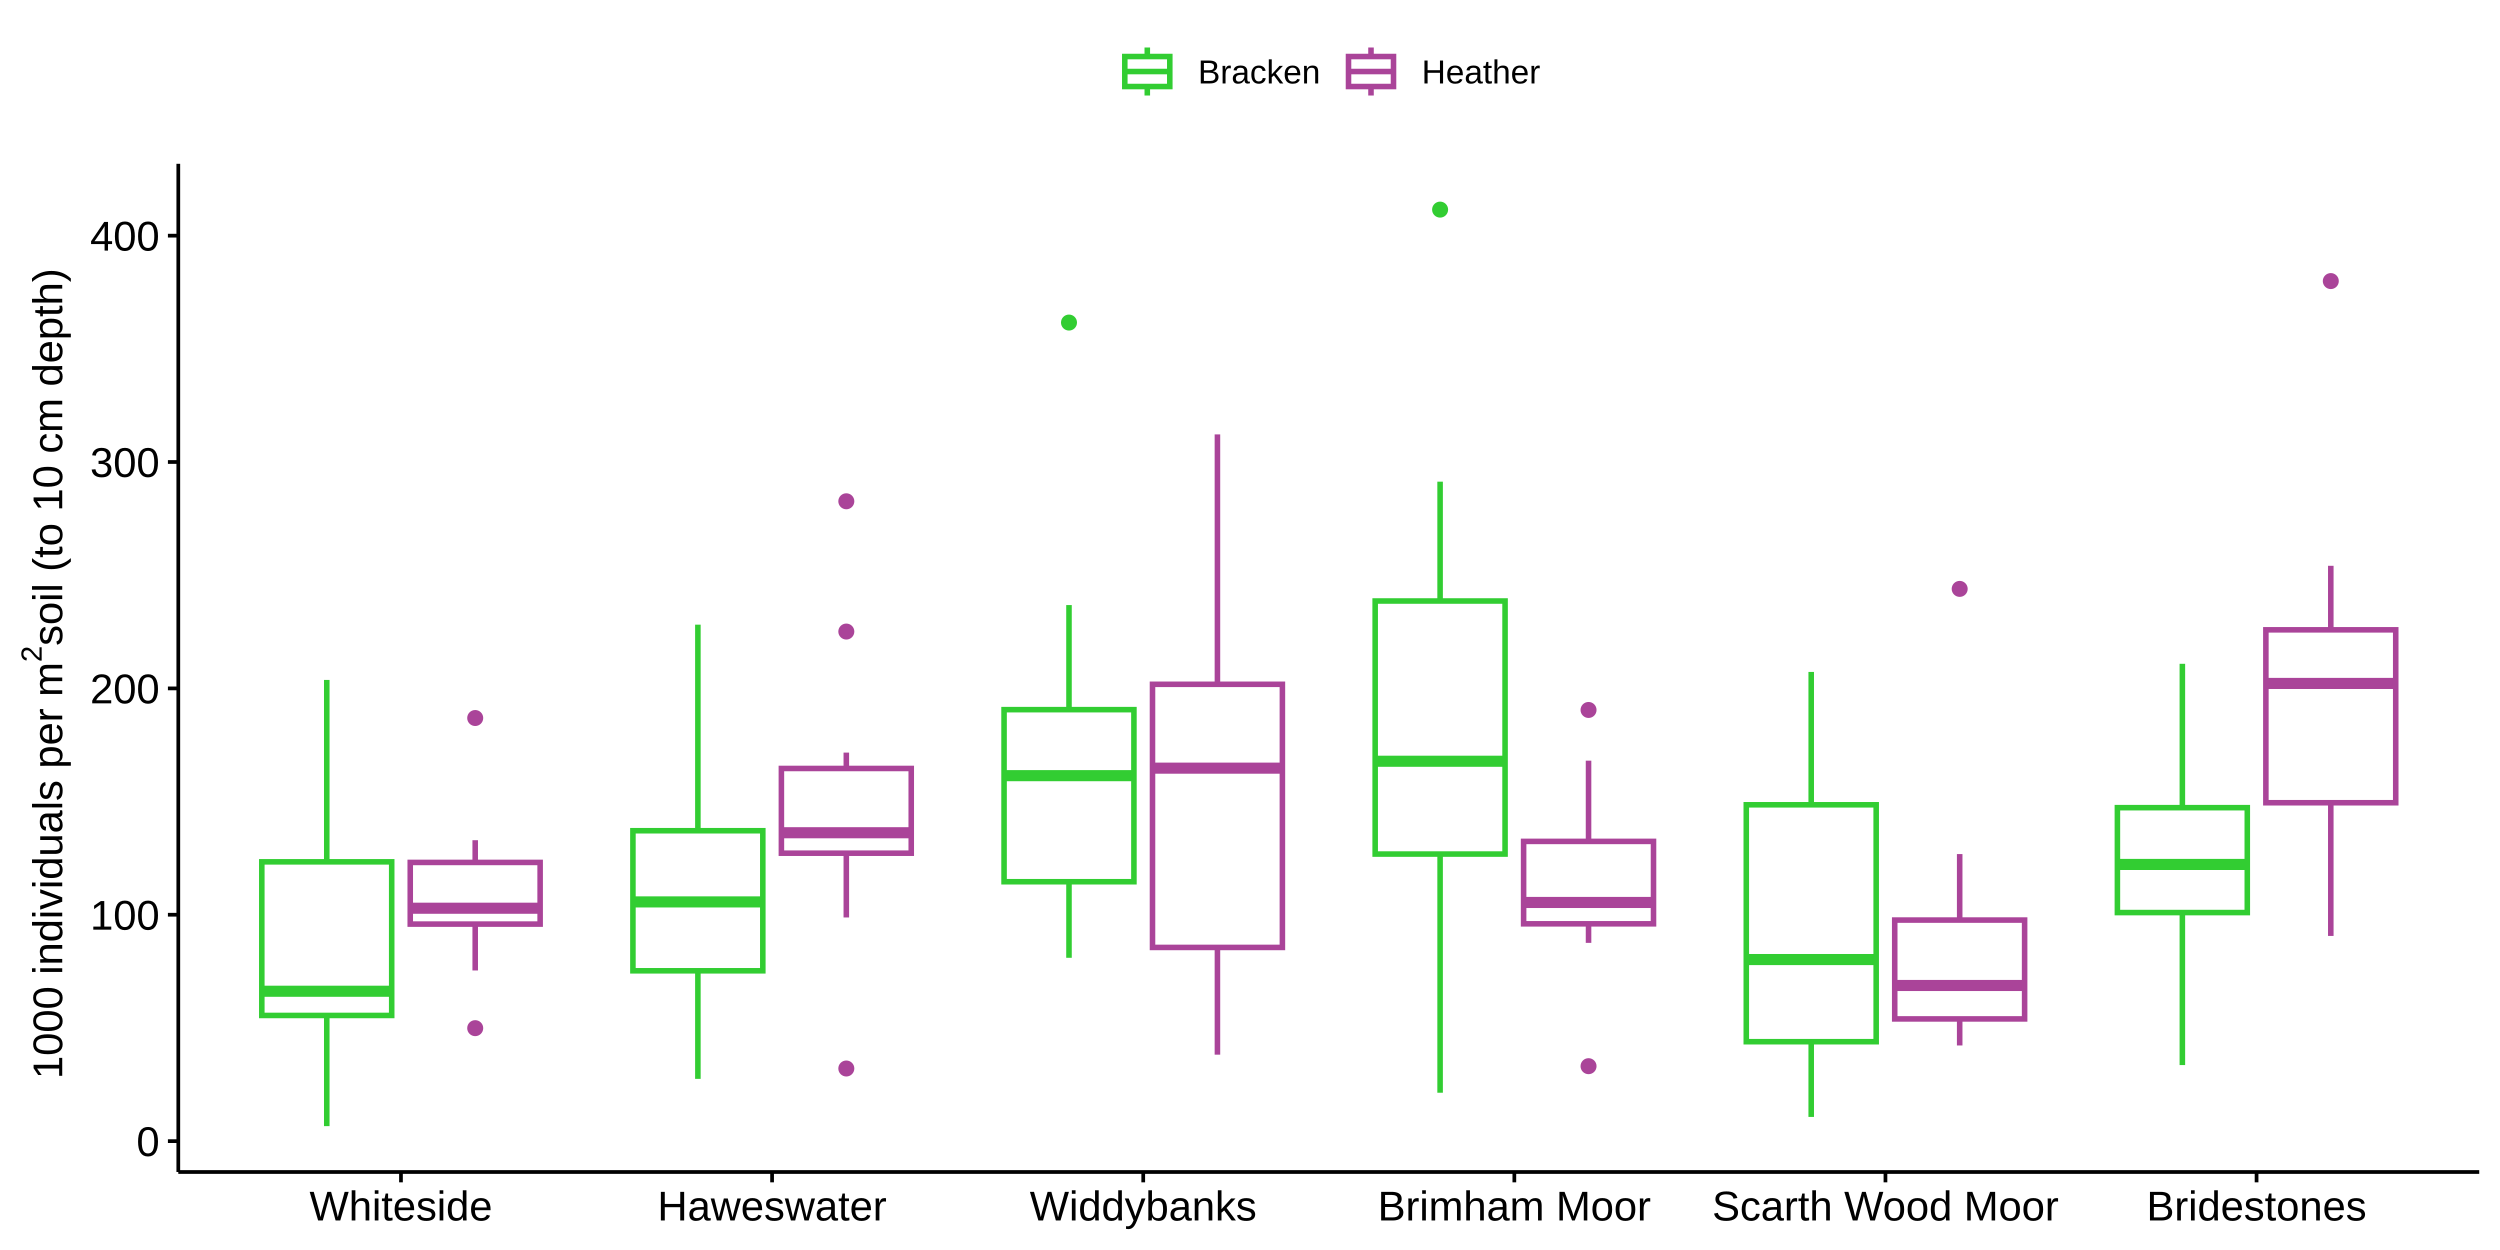
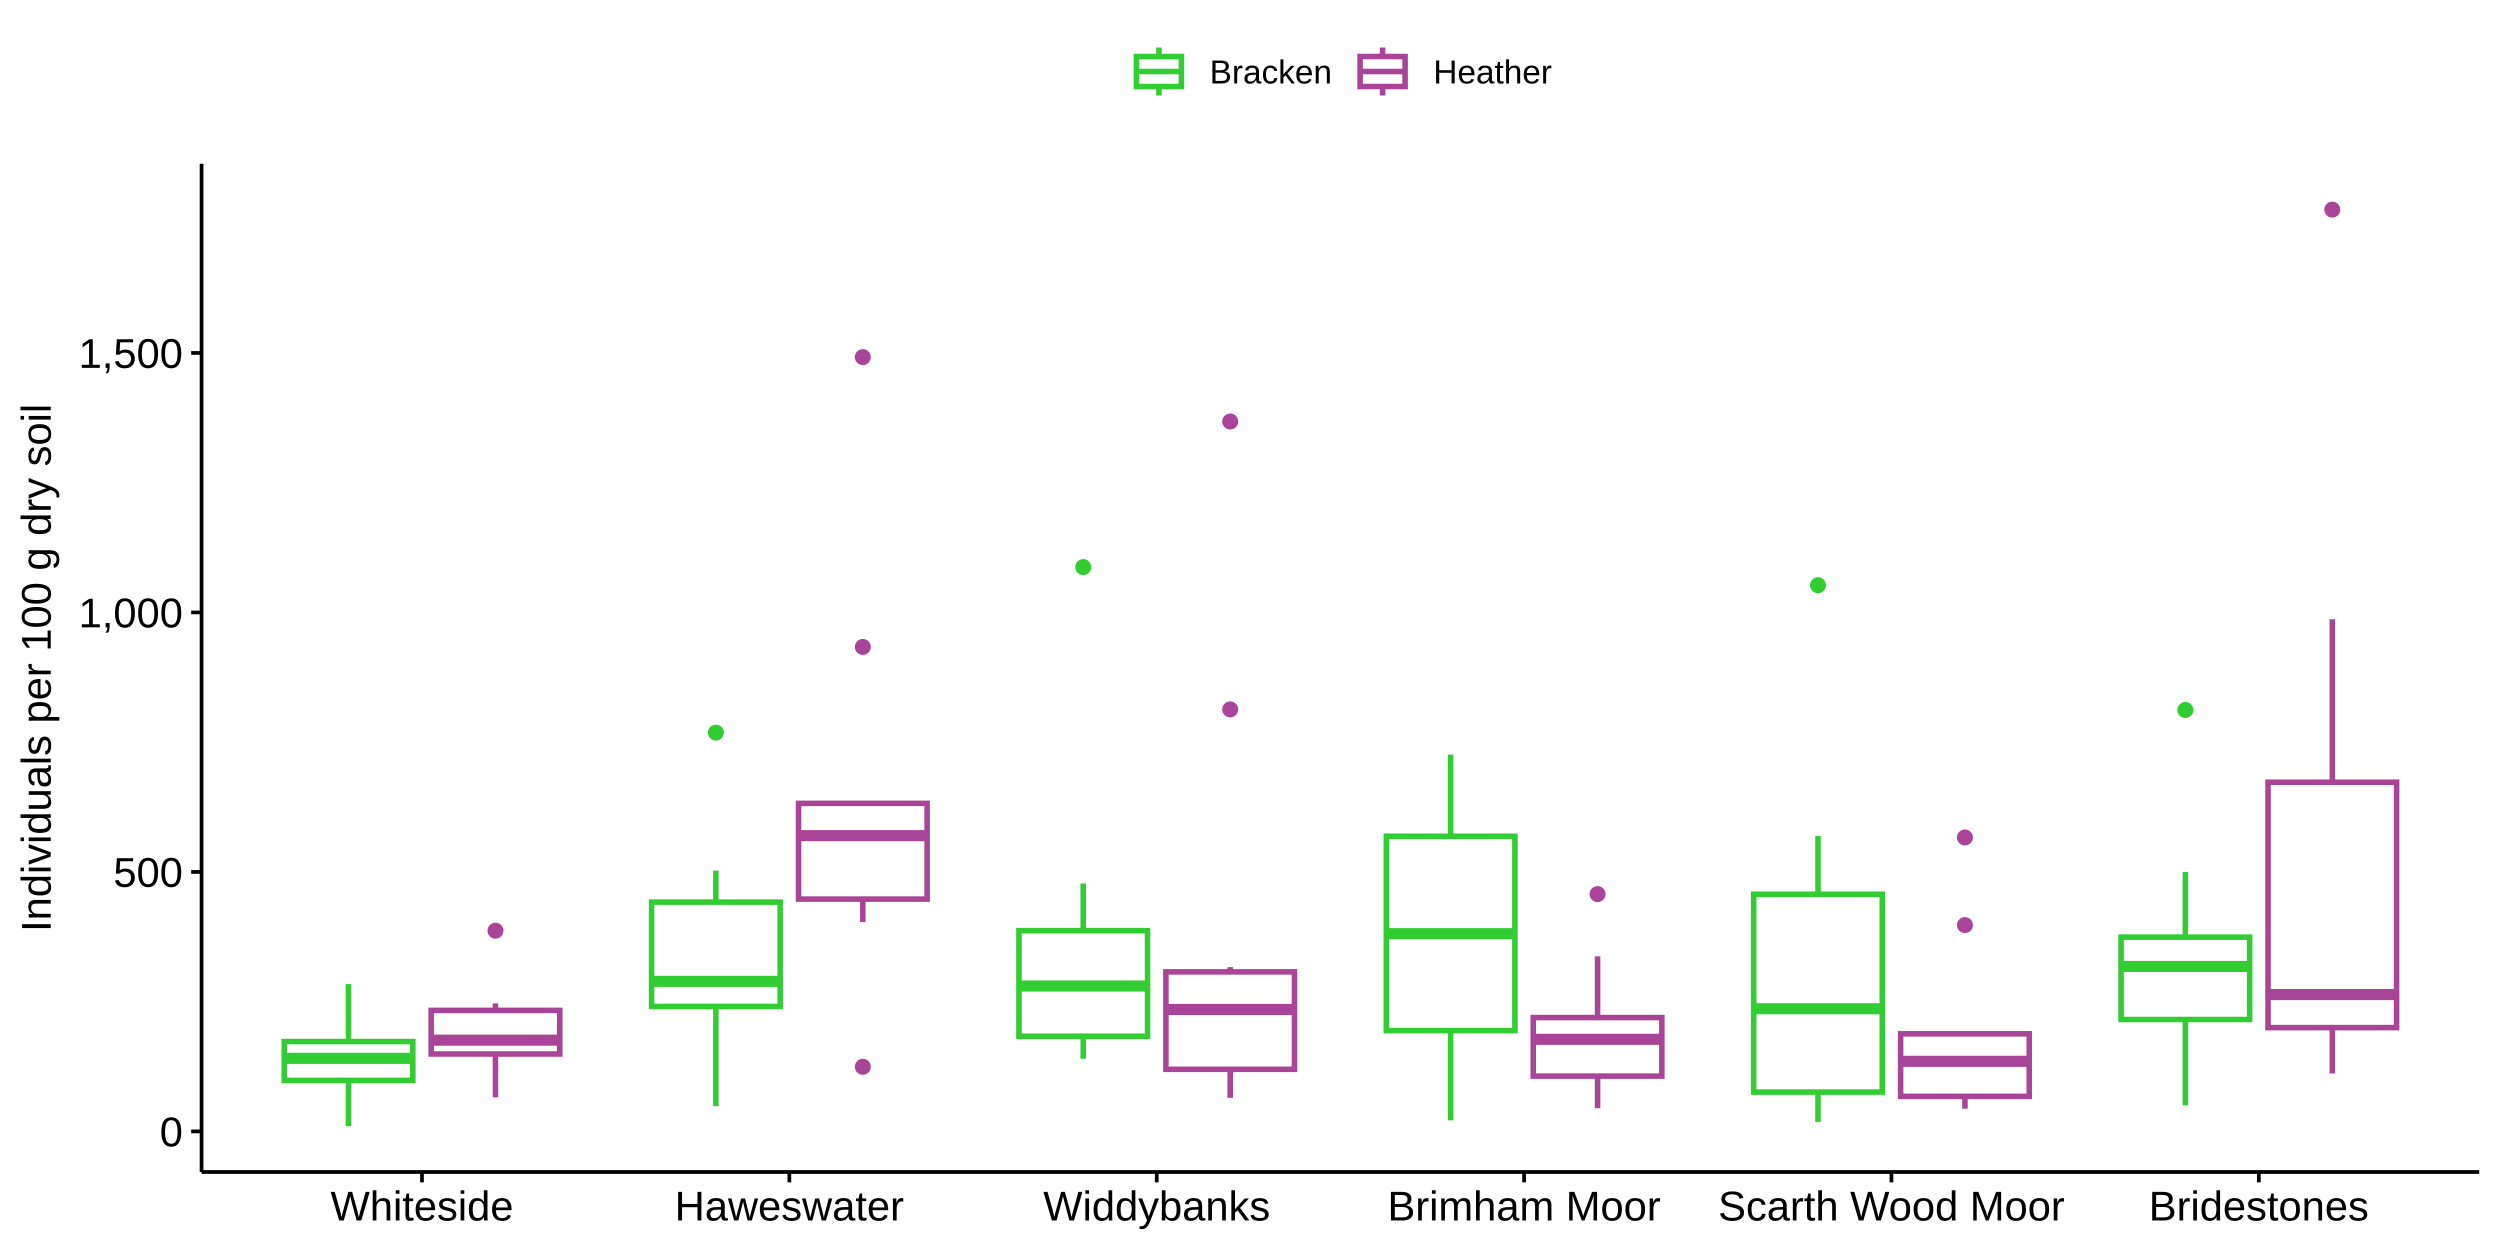
<svg xmlns="http://www.w3.org/2000/svg" class="svglite" width="720.00pt" height="360.00pt" viewBox="0 0 720.00 360.00">
  <defs>
    <style type="text/css">
    .svglite line, .svglite polyline, .svglite polygon, .svglite path, .svglite rect, .svglite circle {
      fill: none;
      stroke: #000000;
      stroke-linecap: round;
      stroke-linejoin: round;
      stroke-miterlimit: 10.00;
    }
    .svglite text {
      white-space: pre;
    }
  </style>
  </defs>
  <rect width="100%" height="100%" style="stroke: none; fill: #FFFFFF;" />
  <defs>
    <clipPath id="cpMC4wMHw3MjAuMDB8MC4wMHwzNjAuMDA=">
      <rect x="0.00" y="0.00" width="720.00" height="360.00" />
    </clipPath>
  </defs>
  <g clip-path="url(#cpMC4wMHw3MjAuMDB8MC4wMHwzNjAuMDA=)">
    <rect x="0.00" y="0.00" width="720.00" height="360.00" style="stroke-width: 1.16; stroke: #FFFFFF; fill: #FFFFFF;" />
  </g>
  <defs>
-     <clipPath id="cpNTEuMzV8NzE0LjAyfDQ3LjE3fDMzNy41Mw==">
-       <rect x="51.35" y="47.17" width="662.67" height="290.36" />
+     <clipPath id="cpNTguMDV8NzE0LjAyfDQ3LjE3fDMzNy41Mw==">
+       <rect x="58.05" y="47.17" width="655.97" height="290.36" />
    </clipPath>
  </defs>
-   <g clip-path="url(#cpNTEuMzV8NzE0LjAyfDQ3LjE3fDMzNy41Mw==)">
-     <line x1="94.11" y1="248.21" x2="94.11" y2="195.83" style="stroke-width: 1.60; stroke: #32CD32; stroke-linecap: butt;" />
-     <line x1="94.11" y1="292.45" x2="94.11" y2="324.33" style="stroke-width: 1.60; stroke: #32CD32; stroke-linecap: butt;" />
-     <polygon points="75.40,248.21 75.40,292.45 112.81,292.45 112.81,248.21 75.40,248.21 " style="stroke-width: 1.60; stroke: #32CD32; stroke-linecap: butt; stroke-linejoin: miter; fill: #FFFFFF;" />
-     <line x1="75.40" y1="285.48" x2="112.81" y2="285.48" style="stroke-width: 3.20; stroke: #32CD32; stroke-linecap: butt; stroke-linejoin: miter;" />
-     <line x1="200.99" y1="239.25" x2="200.99" y2="179.90" style="stroke-width: 1.60; stroke: #32CD32; stroke-linecap: butt;" />
-     <line x1="200.99" y1="279.59" x2="200.99" y2="310.71" style="stroke-width: 1.60; stroke: #32CD32; stroke-linecap: butt;" />
-     <polygon points="182.28,239.25 182.28,279.59 219.69,279.59 219.69,239.25 182.28,239.25 " style="stroke-width: 1.60; stroke: #32CD32; stroke-linecap: butt; stroke-linejoin: miter; fill: #FFFFFF;" />
-     <line x1="182.28" y1="259.75" x2="219.69" y2="259.75" style="stroke-width: 3.20; stroke: #32CD32; stroke-linecap: butt; stroke-linejoin: miter;" />
-     <circle cx="307.87" cy="92.90" r="1.95" style="stroke-width: 0.71; stroke: #32CD32; fill: #32CD32;" />
-     <line x1="307.87" y1="204.38" x2="307.87" y2="174.25" style="stroke-width: 1.60; stroke: #32CD32; stroke-linecap: butt;" />
-     <line x1="307.87" y1="253.94" x2="307.87" y2="275.85" style="stroke-width: 1.60; stroke: #32CD32; stroke-linecap: butt;" />
-     <polygon points="289.17,204.38 289.17,253.94 326.57,253.94 326.57,204.38 289.17,204.38 " style="stroke-width: 1.60; stroke: #32CD32; stroke-linecap: butt; stroke-linejoin: miter; fill: #FFFFFF;" />
-     <line x1="289.17" y1="223.39" x2="326.57" y2="223.39" style="stroke-width: 3.20; stroke: #32CD32; stroke-linecap: butt; stroke-linejoin: miter;" />
-     <circle cx="414.75" cy="60.37" r="1.95" style="stroke-width: 0.71; stroke: #32CD32; fill: #32CD32;" />
-     <line x1="414.75" y1="173.09" x2="414.75" y2="138.72" style="stroke-width: 1.60; stroke: #32CD32; stroke-linecap: butt;" />
-     <line x1="414.75" y1="245.97" x2="414.75" y2="314.70" style="stroke-width: 1.60; stroke: #32CD32; stroke-linecap: butt;" />
-     <polygon points="396.05,173.09 396.05,245.97 433.46,245.97 433.46,173.09 396.05,173.09 " style="stroke-width: 1.60; stroke: #32CD32; stroke-linecap: butt; stroke-linejoin: miter; fill: #FFFFFF;" />
-     <line x1="396.05" y1="219.24" x2="433.46" y2="219.24" style="stroke-width: 3.20; stroke: #32CD32; stroke-linecap: butt; stroke-linejoin: miter;" />
-     <line x1="521.63" y1="231.78" x2="521.63" y2="193.51" style="stroke-width: 1.60; stroke: #32CD32; stroke-linecap: butt;" />
-     <line x1="521.63" y1="300.01" x2="521.63" y2="321.67" style="stroke-width: 1.60; stroke: #32CD32; stroke-linecap: butt;" />
-     <polygon points="502.93,231.78 502.93,300.01 540.34,300.01 540.34,231.78 502.93,231.78 " style="stroke-width: 1.60; stroke: #32CD32; stroke-linecap: butt; stroke-linejoin: miter; fill: #FFFFFF;" />
-     <line x1="502.93" y1="276.35" x2="540.34" y2="276.35" style="stroke-width: 3.20; stroke: #32CD32; stroke-linecap: butt; stroke-linejoin: miter;" />
-     <line x1="628.52" y1="232.61" x2="628.52" y2="191.18" style="stroke-width: 1.60; stroke: #32CD32; stroke-linecap: butt;" />
-     <line x1="628.52" y1="262.82" x2="628.52" y2="306.73" style="stroke-width: 1.60; stroke: #32CD32; stroke-linecap: butt;" />
-     <polygon points="609.81,232.61 609.81,262.82 647.22,262.82 647.22,232.61 609.81,232.61 " style="stroke-width: 1.60; stroke: #32CD32; stroke-linecap: butt; stroke-linejoin: miter; fill: #FFFFFF;" />
-     <line x1="609.81" y1="248.96" x2="647.22" y2="248.96" style="stroke-width: 3.20; stroke: #32CD32; stroke-linecap: butt; stroke-linejoin: miter;" />
-     <circle cx="136.86" cy="296.11" r="1.95" style="stroke-width: 0.71; stroke: #AA4499; fill: #AA4499;" />
-     <circle cx="136.86" cy="206.79" r="1.95" style="stroke-width: 0.71; stroke: #AA4499; fill: #AA4499;" />
-     <line x1="136.86" y1="248.38" x2="136.86" y2="241.98" style="stroke-width: 1.60; stroke: #AA4499; stroke-linecap: butt;" />
-     <line x1="136.86" y1="266.14" x2="136.86" y2="279.50" style="stroke-width: 1.60; stroke: #AA4499; stroke-linecap: butt;" />
-     <polygon points="118.15,248.38 118.15,266.14 155.56,266.14 155.56,248.38 118.15,248.38 " style="stroke-width: 1.60; stroke: #AA4499; stroke-linecap: butt; stroke-linejoin: miter; fill: #FFFFFF;" />
-     <line x1="118.15" y1="261.57" x2="155.56" y2="261.57" style="stroke-width: 3.20; stroke: #AA4499; stroke-linecap: butt; stroke-linejoin: miter;" />
-     <circle cx="243.74" cy="181.89" r="1.95" style="stroke-width: 0.71; stroke: #AA4499; fill: #AA4499;" />
-     <circle cx="243.74" cy="307.73" r="1.95" style="stroke-width: 0.71; stroke: #AA4499; fill: #AA4499;" />
-     <circle cx="243.74" cy="144.37" r="1.95" style="stroke-width: 0.71; stroke: #AA4499; fill: #AA4499;" />
-     <line x1="243.74" y1="221.32" x2="243.74" y2="216.75" style="stroke-width: 1.60; stroke: #AA4499; stroke-linecap: butt;" />
-     <line x1="243.74" y1="245.72" x2="243.74" y2="264.23" style="stroke-width: 1.60; stroke: #AA4499; stroke-linecap: butt;" />
-     <polygon points="225.04,221.32 225.04,245.72 262.44,245.72 262.44,221.32 225.04,221.32 " style="stroke-width: 1.60; stroke: #AA4499; stroke-linecap: butt; stroke-linejoin: miter; fill: #FFFFFF;" />
-     <line x1="225.04" y1="239.83" x2="262.44" y2="239.83" style="stroke-width: 3.20; stroke: #AA4499; stroke-linecap: butt; stroke-linejoin: miter;" />
-     <line x1="350.62" y1="197.08" x2="350.62" y2="125.11" style="stroke-width: 1.60; stroke: #AA4499; stroke-linecap: butt;" />
-     <line x1="350.62" y1="272.86" x2="350.62" y2="303.74" style="stroke-width: 1.60; stroke: #AA4499; stroke-linecap: butt;" />
-     <polygon points="331.92,197.08 331.92,272.86 369.33,272.86 369.33,197.08 331.92,197.08 " style="stroke-width: 1.60; stroke: #AA4499; stroke-linecap: butt; stroke-linejoin: miter; fill: #FFFFFF;" />
-     <line x1="331.92" y1="221.23" x2="369.33" y2="221.23" style="stroke-width: 3.20; stroke: #AA4499; stroke-linecap: butt; stroke-linejoin: miter;" />
-     <circle cx="457.50" cy="307.06" r="1.95" style="stroke-width: 0.71; stroke: #AA4499; fill: #AA4499;" />
-     <circle cx="457.50" cy="204.47" r="1.95" style="stroke-width: 0.71; stroke: #AA4499; fill: #AA4499;" />
-     <line x1="457.50" y1="242.32" x2="457.50" y2="219.08" style="stroke-width: 1.60; stroke: #AA4499; stroke-linecap: butt;" />
-     <line x1="457.50" y1="266.06" x2="457.50" y2="271.54" style="stroke-width: 1.60; stroke: #AA4499; stroke-linecap: butt;" />
-     <polygon points="438.80,242.32 438.80,266.06 476.21,266.06 476.21,242.32 438.80,242.32 " style="stroke-width: 1.60; stroke: #AA4499; stroke-linecap: butt; stroke-linejoin: miter; fill: #FFFFFF;" />
-     <line x1="438.80" y1="259.91" x2="476.21" y2="259.91" style="stroke-width: 3.20; stroke: #AA4499; stroke-linecap: butt; stroke-linejoin: miter;" />
-     <circle cx="564.39" cy="169.60" r="1.95" style="stroke-width: 0.71; stroke: #AA4499; fill: #AA4499;" />
-     <line x1="564.39" y1="264.98" x2="564.39" y2="245.97" style="stroke-width: 1.60; stroke: #AA4499; stroke-linecap: butt;" />
-     <line x1="564.39" y1="293.45" x2="564.39" y2="301.09" style="stroke-width: 1.60; stroke: #AA4499; stroke-linecap: butt;" />
-     <polygon points="545.68,264.98 545.68,293.45 583.09,293.45 583.09,264.98 545.68,264.98 " style="stroke-width: 1.60; stroke: #AA4499; stroke-linecap: butt; stroke-linejoin: miter; fill: #FFFFFF;" />
-     <line x1="545.68" y1="283.82" x2="583.09" y2="283.82" style="stroke-width: 3.20; stroke: #AA4499; stroke-linecap: butt; stroke-linejoin: miter;" />
-     <circle cx="671.27" cy="80.95" r="1.95" style="stroke-width: 0.71; stroke: #AA4499; fill: #AA4499;" />
-     <line x1="671.27" y1="181.39" x2="671.27" y2="162.96" style="stroke-width: 1.60; stroke: #AA4499; stroke-linecap: butt;" />
-     <line x1="671.27" y1="231.19" x2="671.27" y2="269.54" style="stroke-width: 1.60; stroke: #AA4499; stroke-linecap: butt;" />
-     <polygon points="652.57,181.39 652.57,231.19 689.97,231.19 689.97,181.39 652.57,181.39 " style="stroke-width: 1.60; stroke: #AA4499; stroke-linecap: butt; stroke-linejoin: miter; fill: #FFFFFF;" />
-     <line x1="652.57" y1="196.83" x2="689.97" y2="196.83" style="stroke-width: 3.20; stroke: #AA4499; stroke-linecap: butt; stroke-linejoin: miter;" />
+   <g clip-path="url(#cpNTguMDV8NzE0LjAyfDQ3LjE3fDMzNy41Mw==)">
+     <line x1="100.37" y1="299.97" x2="100.37" y2="283.42" style="stroke-width: 1.60; stroke: #32CD32; stroke-linecap: butt;" />
+     <line x1="100.37" y1="311.15" x2="100.37" y2="324.33" style="stroke-width: 1.60; stroke: #32CD32; stroke-linecap: butt;" />
+     <polygon points="81.86,299.97 81.86,311.15 118.89,311.15 118.89,299.97 81.86,299.97 " style="stroke-width: 1.60; stroke: #32CD32; stroke-linecap: butt; stroke-linejoin: miter; fill: #FFFFFF;" />
+     <line x1="81.86" y1="304.80" x2="118.89" y2="304.80" style="stroke-width: 3.20; stroke: #32CD32; stroke-linecap: butt; stroke-linejoin: miter;" />
+     <circle cx="206.17" cy="210.99" r="1.95" style="stroke-width: 0.71; stroke: #32CD32; fill: #32CD32;" />
+     <line x1="206.17" y1="259.81" x2="206.17" y2="250.74" style="stroke-width: 1.60; stroke: #32CD32; stroke-linecap: butt;" />
+     <line x1="206.17" y1="289.86" x2="206.17" y2="318.58" style="stroke-width: 1.60; stroke: #32CD32; stroke-linecap: butt;" />
+     <polygon points="187.66,259.81 187.66,289.86 224.69,289.86 224.69,259.81 187.66,259.81 " style="stroke-width: 1.60; stroke: #32CD32; stroke-linecap: butt; stroke-linejoin: miter; fill: #FFFFFF;" />
+     <line x1="187.66" y1="282.63" x2="224.69" y2="282.63" style="stroke-width: 3.20; stroke: #32CD32; stroke-linecap: butt; stroke-linejoin: miter;" />
+     <circle cx="311.97" cy="163.31" r="1.95" style="stroke-width: 0.71; stroke: #32CD32; fill: #32CD32;" />
+     <line x1="311.97" y1="268.04" x2="311.97" y2="254.44" style="stroke-width: 1.60; stroke: #32CD32; stroke-linecap: butt;" />
+     <line x1="311.97" y1="298.43" x2="311.97" y2="304.92" style="stroke-width: 1.60; stroke: #32CD32; stroke-linecap: butt;" />
+     <polygon points="293.46,268.04 293.46,298.43 330.49,298.43 330.49,268.04 293.46,268.04 " style="stroke-width: 1.60; stroke: #32CD32; stroke-linecap: butt; stroke-linejoin: miter; fill: #FFFFFF;" />
+     <line x1="293.46" y1="283.97" x2="330.49" y2="283.97" style="stroke-width: 3.20; stroke: #32CD32; stroke-linecap: butt; stroke-linejoin: miter;" />
+     <line x1="417.78" y1="240.84" x2="417.78" y2="217.34" style="stroke-width: 1.60; stroke: #32CD32; stroke-linecap: butt;" />
+     <line x1="417.78" y1="296.81" x2="417.78" y2="322.65" style="stroke-width: 1.60; stroke: #32CD32; stroke-linecap: butt;" />
+     <polygon points="399.26,240.84 399.26,296.81 436.29,296.81 436.29,240.84 399.26,240.84 " style="stroke-width: 1.60; stroke: #32CD32; stroke-linecap: butt; stroke-linejoin: miter; fill: #FFFFFF;" />
+     <line x1="399.26" y1="268.90" x2="436.29" y2="268.90" style="stroke-width: 3.20; stroke: #32CD32; stroke-linecap: butt; stroke-linejoin: miter;" />
+     <circle cx="523.58" cy="168.54" r="1.95" style="stroke-width: 0.71; stroke: #32CD32; fill: #32CD32;" />
+     <line x1="523.58" y1="257.55" x2="523.58" y2="240.77" style="stroke-width: 1.60; stroke: #32CD32; stroke-linecap: butt;" />
+     <line x1="523.58" y1="314.52" x2="523.58" y2="323.12" style="stroke-width: 1.60; stroke: #32CD32; stroke-linecap: butt;" />
+     <polygon points="505.06,257.55 505.06,314.52 542.09,314.52 542.09,257.55 505.06,257.55 " style="stroke-width: 1.60; stroke: #32CD32; stroke-linecap: butt; stroke-linejoin: miter; fill: #FFFFFF;" />
+     <line x1="505.06" y1="290.52" x2="542.09" y2="290.52" style="stroke-width: 3.20; stroke: #32CD32; stroke-linecap: butt; stroke-linejoin: miter;" />
+     <circle cx="629.38" cy="204.48" r="1.95" style="stroke-width: 0.71; stroke: #32CD32; fill: #32CD32;" />
+     <line x1="629.38" y1="269.90" x2="629.38" y2="251.12" style="stroke-width: 1.60; stroke: #32CD32; stroke-linecap: butt;" />
+     <line x1="629.38" y1="293.62" x2="629.38" y2="318.35" style="stroke-width: 1.60; stroke: #32CD32; stroke-linecap: butt;" />
+     <polygon points="610.87,269.90 610.87,293.62 647.90,293.62 647.90,269.90 610.87,269.90 " style="stroke-width: 1.60; stroke: #32CD32; stroke-linecap: butt; stroke-linejoin: miter; fill: #FFFFFF;" />
+     <line x1="610.87" y1="278.34" x2="647.90" y2="278.34" style="stroke-width: 3.20; stroke: #32CD32; stroke-linecap: butt; stroke-linejoin: miter;" />
+     <circle cx="142.69" cy="268.05" r="1.95" style="stroke-width: 0.71; stroke: #AA4499; fill: #AA4499;" />
+     <line x1="142.69" y1="290.99" x2="142.69" y2="288.97" style="stroke-width: 1.60; stroke: #AA4499; stroke-linecap: butt;" />
+     <line x1="142.69" y1="303.55" x2="142.69" y2="316.04" style="stroke-width: 1.60; stroke: #AA4499; stroke-linecap: butt;" />
+     <polygon points="124.18,290.99 124.18,303.55 161.21,303.55 161.21,290.99 124.18,290.99 " style="stroke-width: 1.60; stroke: #AA4499; stroke-linecap: butt; stroke-linejoin: miter; fill: #FFFFFF;" />
+     <line x1="124.18" y1="299.57" x2="161.21" y2="299.57" style="stroke-width: 3.20; stroke: #AA4499; stroke-linecap: butt; stroke-linejoin: miter;" />
+     <circle cx="248.49" cy="186.32" r="1.95" style="stroke-width: 0.71; stroke: #AA4499; fill: #AA4499;" />
+     <circle cx="248.49" cy="307.24" r="1.95" style="stroke-width: 0.71; stroke: #AA4499; fill: #AA4499;" />
+     <circle cx="248.49" cy="102.85" r="1.95" style="stroke-width: 0.71; stroke: #AA4499; fill: #AA4499;" />
+     <line x1="248.49" y1="231.37" x2="248.49" y2="230.80" style="stroke-width: 1.60; stroke: #AA4499; stroke-linecap: butt;" />
+     <line x1="248.49" y1="258.94" x2="248.49" y2="265.53" style="stroke-width: 1.60; stroke: #AA4499; stroke-linecap: butt;" />
+     <polygon points="229.98,231.37 229.98,258.94 267.01,258.94 267.01,231.37 229.98,231.37 " style="stroke-width: 1.60; stroke: #AA4499; stroke-linecap: butt; stroke-linejoin: miter; fill: #FFFFFF;" />
+     <line x1="229.98" y1="240.67" x2="267.01" y2="240.67" style="stroke-width: 3.20; stroke: #AA4499; stroke-linecap: butt; stroke-linejoin: miter;" />
+     <circle cx="354.30" cy="121.39" r="1.95" style="stroke-width: 0.71; stroke: #AA4499; fill: #AA4499;" />
+     <circle cx="354.30" cy="204.31" r="1.95" style="stroke-width: 0.71; stroke: #AA4499; fill: #AA4499;" />
+     <line x1="354.30" y1="279.90" x2="354.30" y2="278.54" style="stroke-width: 1.60; stroke: #AA4499; stroke-linecap: butt;" />
+     <line x1="354.30" y1="307.96" x2="354.30" y2="316.18" style="stroke-width: 1.60; stroke: #AA4499; stroke-linecap: butt;" />
+     <polygon points="335.78,279.90 335.78,307.96 372.81,307.96 372.81,279.90 335.78,279.90 " style="stroke-width: 1.60; stroke: #AA4499; stroke-linecap: butt; stroke-linejoin: miter; fill: #FFFFFF;" />
+     <line x1="335.78" y1="290.72" x2="372.81" y2="290.72" style="stroke-width: 3.20; stroke: #AA4499; stroke-linecap: butt; stroke-linejoin: miter;" />
+     <circle cx="460.10" cy="257.51" r="1.95" style="stroke-width: 0.71; stroke: #AA4499; fill: #AA4499;" />
+     <line x1="460.10" y1="293.06" x2="460.10" y2="275.42" style="stroke-width: 1.60; stroke: #AA4499; stroke-linecap: butt;" />
+     <line x1="460.10" y1="309.92" x2="460.10" y2="319.16" style="stroke-width: 1.60; stroke: #AA4499; stroke-linecap: butt;" />
+     <polygon points="441.58,293.06 441.58,309.92 478.61,309.92 478.61,293.06 441.58,293.06 " style="stroke-width: 1.60; stroke: #AA4499; stroke-linecap: butt; stroke-linejoin: miter; fill: #FFFFFF;" />
+     <line x1="441.58" y1="299.32" x2="478.61" y2="299.32" style="stroke-width: 3.20; stroke: #AA4499; stroke-linecap: butt; stroke-linejoin: miter;" />
+     <circle cx="565.90" cy="241.19" r="1.95" style="stroke-width: 0.71; stroke: #AA4499; fill: #AA4499;" />
+     <circle cx="565.90" cy="266.43" r="1.95" style="stroke-width: 0.71; stroke: #AA4499; fill: #AA4499;" />
+     <line x1="565.90" y1="297.74" x2="565.90" y2="297.21" style="stroke-width: 1.60; stroke: #AA4499; stroke-linecap: butt;" />
+     <line x1="565.90" y1="315.75" x2="565.90" y2="319.32" style="stroke-width: 1.60; stroke: #AA4499; stroke-linecap: butt;" />
+     <polygon points="547.38,297.74 547.38,315.75 584.42,315.75 584.42,297.74 547.38,297.74 " style="stroke-width: 1.60; stroke: #AA4499; stroke-linecap: butt; stroke-linejoin: miter; fill: #FFFFFF;" />
+     <line x1="547.38" y1="305.66" x2="584.42" y2="305.66" style="stroke-width: 3.20; stroke: #AA4499; stroke-linecap: butt; stroke-linejoin: miter;" />
+     <circle cx="671.70" cy="60.37" r="1.95" style="stroke-width: 0.71; stroke: #AA4499; fill: #AA4499;" />
+     <line x1="671.70" y1="225.28" x2="671.70" y2="178.33" style="stroke-width: 1.60; stroke: #AA4499; stroke-linecap: butt;" />
+     <line x1="671.70" y1="295.95" x2="671.70" y2="309.16" style="stroke-width: 1.60; stroke: #AA4499; stroke-linecap: butt;" />
+     <polygon points="653.19,225.28 653.19,295.95 690.22,295.95 690.22,225.28 653.19,225.28 " style="stroke-width: 1.60; stroke: #AA4499; stroke-linecap: butt; stroke-linejoin: miter; fill: #FFFFFF;" />
+     <line x1="653.19" y1="286.43" x2="690.22" y2="286.43" style="stroke-width: 3.20; stroke: #AA4499; stroke-linecap: butt; stroke-linejoin: miter;" />
  </g>
  <g clip-path="url(#cpMC4wMHw3MjAuMDB8MC4wMHwzNjAuMDA=)">
-     <polyline points="51.35,337.53 51.35,47.17 " style="stroke-width: 1.07; stroke-linecap: butt;" />
-     <text x="45.97" y="332.94" text-anchor="end" style="font-size: 12.00px; font-family: &quot;Arial&quot;;" textLength="6.67px" lengthAdjust="spacingAndGlyphs">0</text>
-     <text x="45.97" y="267.75" text-anchor="end" style="font-size: 12.00px; font-family: &quot;Arial&quot;;" textLength="20.02px" lengthAdjust="spacingAndGlyphs">100</text>
-     <text x="45.97" y="202.56" text-anchor="end" style="font-size: 12.00px; font-family: &quot;Arial&quot;;" textLength="20.02px" lengthAdjust="spacingAndGlyphs">200</text>
-     <text x="45.97" y="137.36" text-anchor="end" style="font-size: 12.00px; font-family: &quot;Arial&quot;;" textLength="20.02px" lengthAdjust="spacingAndGlyphs">300</text>
-     <text x="45.97" y="72.17" text-anchor="end" style="font-size: 12.00px; font-family: &quot;Arial&quot;;" textLength="20.02px" lengthAdjust="spacingAndGlyphs">400</text>
-     <polyline points="48.36,328.64 51.35,328.64 " style="stroke-width: 1.07; stroke-linecap: butt;" />
-     <polyline points="48.36,263.45 51.35,263.45 " style="stroke-width: 1.07; stroke-linecap: butt;" />
-     <polyline points="48.36,198.26 51.35,198.26 " style="stroke-width: 1.07; stroke-linecap: butt;" />
-     <polyline points="48.36,133.06 51.35,133.06 " style="stroke-width: 1.07; stroke-linecap: butt;" />
-     <polyline points="48.36,67.87 51.35,67.87 " style="stroke-width: 1.07; stroke-linecap: butt;" />
-     <polyline points="51.35,337.53 714.02,337.53 " style="stroke-width: 1.07; stroke-linecap: butt;" />
-     <polyline points="115.48,340.51 115.48,337.53 " style="stroke-width: 1.07; stroke-linecap: butt;" />
-     <polyline points="222.36,340.51 222.36,337.53 " style="stroke-width: 1.07; stroke-linecap: butt;" />
-     <polyline points="329.25,340.51 329.25,337.53 " style="stroke-width: 1.07; stroke-linecap: butt;" />
-     <polyline points="436.13,340.51 436.13,337.53 " style="stroke-width: 1.07; stroke-linecap: butt;" />
-     <polyline points="543.01,340.51 543.01,337.53 " style="stroke-width: 1.07; stroke-linecap: butt;" />
-     <polyline points="649.89,340.51 649.89,337.53 " style="stroke-width: 1.07; stroke-linecap: butt;" />
-     <text x="115.48" y="351.50" text-anchor="middle" style="font-size: 12.00px; font-family: &quot;Arial&quot;;" textLength="52.69px" lengthAdjust="spacingAndGlyphs">Whiteside</text>
-     <text x="222.36" y="351.50" text-anchor="middle" style="font-size: 12.00px; font-family: &quot;Arial&quot;;" textLength="66.04px" lengthAdjust="spacingAndGlyphs">Haweswater</text>
-     <text x="329.25" y="351.50" text-anchor="middle" style="font-size: 12.00px; font-family: &quot;Arial&quot;;" textLength="65.38px" lengthAdjust="spacingAndGlyphs">Widdybanks</text>
-     <text x="436.13" y="351.50" text-anchor="middle" style="font-size: 12.00px; font-family: &quot;Arial&quot;;" textLength="78.70px" lengthAdjust="spacingAndGlyphs">Brimham Moor</text>
-     <text x="543.01" y="351.50" text-anchor="middle" style="font-size: 12.00px; font-family: &quot;Arial&quot;;" textLength="99.84px" lengthAdjust="spacingAndGlyphs">Scarth Wood Moor</text>
-     <text x="649.89" y="351.50" text-anchor="middle" style="font-size: 12.00px; font-family: &quot;Arial&quot;;" textLength="63.38px" lengthAdjust="spacingAndGlyphs">Bridestones</text>
-     <text transform="translate(17.92,310.75) rotate(-90)" style="font-size: 12.00px; font-family: &quot;Arial&quot;;" textLength="120.08px" lengthAdjust="spacingAndGlyphs">1000 individuals per m</text>
-     <text transform="translate(12.00,190.67) rotate(-90)" style="font-size: 8.40px; font-family: &quot;Arial&quot;;" textLength="4.67px" lengthAdjust="spacingAndGlyphs">2</text>
-     <text transform="translate(17.92,186.00) rotate(-90)" style="font-size: 12.00px; font-family: &quot;Arial&quot;;" textLength="112.06px" lengthAdjust="spacingAndGlyphs"> soil (to 10 cm depth)</text>
-     <rect x="315.81" y="5.98" width="133.76" height="29.24" style="stroke-width: 1.16; stroke: none; fill: #FFFFFF;" />
-     <polyline points="330.42,27.51 330.42,24.92 " style="stroke-width: 1.60; stroke: #32CD32; stroke-linecap: butt; stroke-linejoin: miter;" />
-     <polyline points="330.42,16.28 330.42,13.68 " style="stroke-width: 1.60; stroke: #32CD32; stroke-linecap: butt; stroke-linejoin: miter;" />
-     <rect x="323.94" y="16.28" width="12.96" height="8.64" style="stroke-width: 1.60; stroke: #32CD32; stroke-linecap: butt; stroke-linejoin: miter; fill: #FFFFFF;" />
-     <polyline points="323.94,20.60 336.90,20.60 " style="stroke-width: 1.60; stroke: #32CD32; stroke-linecap: butt; stroke-linejoin: miter;" />
-     <polyline points="394.85,27.51 394.85,24.92 " style="stroke-width: 1.60; stroke: #AA4499; stroke-linecap: butt; stroke-linejoin: miter;" />
-     <polyline points="394.85,16.28 394.85,13.68 " style="stroke-width: 1.60; stroke: #AA4499; stroke-linecap: butt; stroke-linejoin: miter;" />
-     <rect x="388.37" y="16.28" width="12.96" height="8.64" style="stroke-width: 1.60; stroke: #AA4499; stroke-linecap: butt; stroke-linejoin: miter; fill: #FFFFFF;" />
-     <polyline points="388.37,20.60 401.33,20.60 " style="stroke-width: 1.60; stroke: #AA4499; stroke-linecap: butt; stroke-linejoin: miter;" />
-     <text x="345.04" y="24.03" style="font-size: 9.60px; font-family: &quot;Arial&quot;;" textLength="35.19px" lengthAdjust="spacingAndGlyphs">Bracken</text>
-     <text x="409.46" y="24.03" style="font-size: 9.60px; font-family: &quot;Arial&quot;;" textLength="34.13px" lengthAdjust="spacingAndGlyphs">Heather</text>
+     <polyline points="58.05,337.53 58.05,47.17 " style="stroke-width: 1.07; stroke-linecap: butt;" />
+     <text x="52.67" y="330.15" text-anchor="end" style="font-size: 12.00px; font-family: &quot;Arial&quot;;" textLength="6.67px" lengthAdjust="spacingAndGlyphs">0</text>
+     <text x="52.67" y="255.41" text-anchor="end" style="font-size: 12.00px; font-family: &quot;Arial&quot;;" textLength="20.02px" lengthAdjust="spacingAndGlyphs">500</text>
+     <text x="52.67" y="180.68" text-anchor="end" style="font-size: 12.00px; font-family: &quot;Arial&quot;;" textLength="30.03px" lengthAdjust="spacingAndGlyphs">1,000</text>
+     <text x="52.67" y="105.95" text-anchor="end" style="font-size: 12.00px; font-family: &quot;Arial&quot;;" textLength="30.03px" lengthAdjust="spacingAndGlyphs">1,500</text>
+     <polyline points="55.06,325.85 58.05,325.85 " style="stroke-width: 1.07; stroke-linecap: butt;" />
+     <polyline points="55.06,251.12 58.05,251.12 " style="stroke-width: 1.07; stroke-linecap: butt;" />
+     <polyline points="55.06,176.38 58.05,176.38 " style="stroke-width: 1.07; stroke-linecap: butt;" />
+     <polyline points="55.06,101.65 58.05,101.65 " style="stroke-width: 1.07; stroke-linecap: butt;" />
+     <polyline points="58.05,337.53 714.02,337.53 " style="stroke-width: 1.07; stroke-linecap: butt;" />
+     <polyline points="121.53,340.51 121.53,337.53 " style="stroke-width: 1.07; stroke-linecap: butt;" />
+     <polyline points="227.33,340.51 227.33,337.53 " style="stroke-width: 1.07; stroke-linecap: butt;" />
+     <polyline points="333.14,340.51 333.14,337.53 " style="stroke-width: 1.07; stroke-linecap: butt;" />
+     <polyline points="438.94,340.51 438.94,337.53 " style="stroke-width: 1.07; stroke-linecap: butt;" />
+     <polyline points="544.74,340.51 544.74,337.53 " style="stroke-width: 1.07; stroke-linecap: butt;" />
+     <polyline points="650.54,340.51 650.54,337.53 " style="stroke-width: 1.07; stroke-linecap: butt;" />
+     <text x="121.53" y="351.50" text-anchor="middle" style="font-size: 12.00px; font-family: &quot;Arial&quot;;" textLength="52.69px" lengthAdjust="spacingAndGlyphs">Whiteside</text>
+     <text x="227.33" y="351.50" text-anchor="middle" style="font-size: 12.00px; font-family: &quot;Arial&quot;;" textLength="66.04px" lengthAdjust="spacingAndGlyphs">Haweswater</text>
+     <text x="333.14" y="351.50" text-anchor="middle" style="font-size: 12.00px; font-family: &quot;Arial&quot;;" textLength="65.38px" lengthAdjust="spacingAndGlyphs">Widdybanks</text>
+     <text x="438.94" y="351.50" text-anchor="middle" style="font-size: 12.00px; font-family: &quot;Arial&quot;;" textLength="78.70px" lengthAdjust="spacingAndGlyphs">Brimham Moor</text>
+     <text x="544.74" y="351.50" text-anchor="middle" style="font-size: 12.00px; font-family: &quot;Arial&quot;;" textLength="99.84px" lengthAdjust="spacingAndGlyphs">Scarth Wood Moor</text>
+     <text x="650.54" y="351.50" text-anchor="middle" style="font-size: 12.00px; font-family: &quot;Arial&quot;;" textLength="63.38px" lengthAdjust="spacingAndGlyphs">Bridestones</text>
+     <text transform="translate(14.61,268.40) rotate(-90)" style="font-size: 12.00px; font-family: &quot;Arial&quot;;" textLength="152.10px" lengthAdjust="spacingAndGlyphs">Individuals per 100 g dry soil</text>
+     <rect x="319.16" y="5.98" width="133.76" height="29.24" style="stroke-width: 1.16; stroke: none; fill: #FFFFFF;" />
+     <polyline points="333.77,27.51 333.77,24.92 " style="stroke-width: 1.60; stroke: #32CD32; stroke-linecap: butt; stroke-linejoin: miter;" />
+     <polyline points="333.77,16.28 333.77,13.68 " style="stroke-width: 1.60; stroke: #32CD32; stroke-linecap: butt; stroke-linejoin: miter;" />
+     <rect x="327.29" y="16.28" width="12.96" height="8.64" style="stroke-width: 1.60; stroke: #32CD32; stroke-linecap: butt; stroke-linejoin: miter; fill: #FFFFFF;" />
+     <polyline points="327.29,20.60 340.25,20.60 " style="stroke-width: 1.60; stroke: #32CD32; stroke-linecap: butt; stroke-linejoin: miter;" />
+     <polyline points="398.19,27.51 398.19,24.92 " style="stroke-width: 1.60; stroke: #AA4499; stroke-linecap: butt; stroke-linejoin: miter;" />
+     <polyline points="398.19,16.28 398.19,13.68 " style="stroke-width: 1.60; stroke: #AA4499; stroke-linecap: butt; stroke-linejoin: miter;" />
+     <rect x="391.71" y="16.28" width="12.96" height="8.64" style="stroke-width: 1.60; stroke: #AA4499; stroke-linecap: butt; stroke-linejoin: miter; fill: #FFFFFF;" />
+     <polyline points="391.71,20.60 404.67,20.60 " style="stroke-width: 1.60; stroke: #AA4499; stroke-linecap: butt; stroke-linejoin: miter;" />
+     <text x="348.39" y="24.03" style="font-size: 9.60px; font-family: &quot;Arial&quot;;" textLength="35.19px" lengthAdjust="spacingAndGlyphs">Bracken</text>
+     <text x="412.81" y="24.03" style="font-size: 9.60px; font-family: &quot;Arial&quot;;" textLength="34.13px" lengthAdjust="spacingAndGlyphs">Heather</text>
  </g>
</svg>
